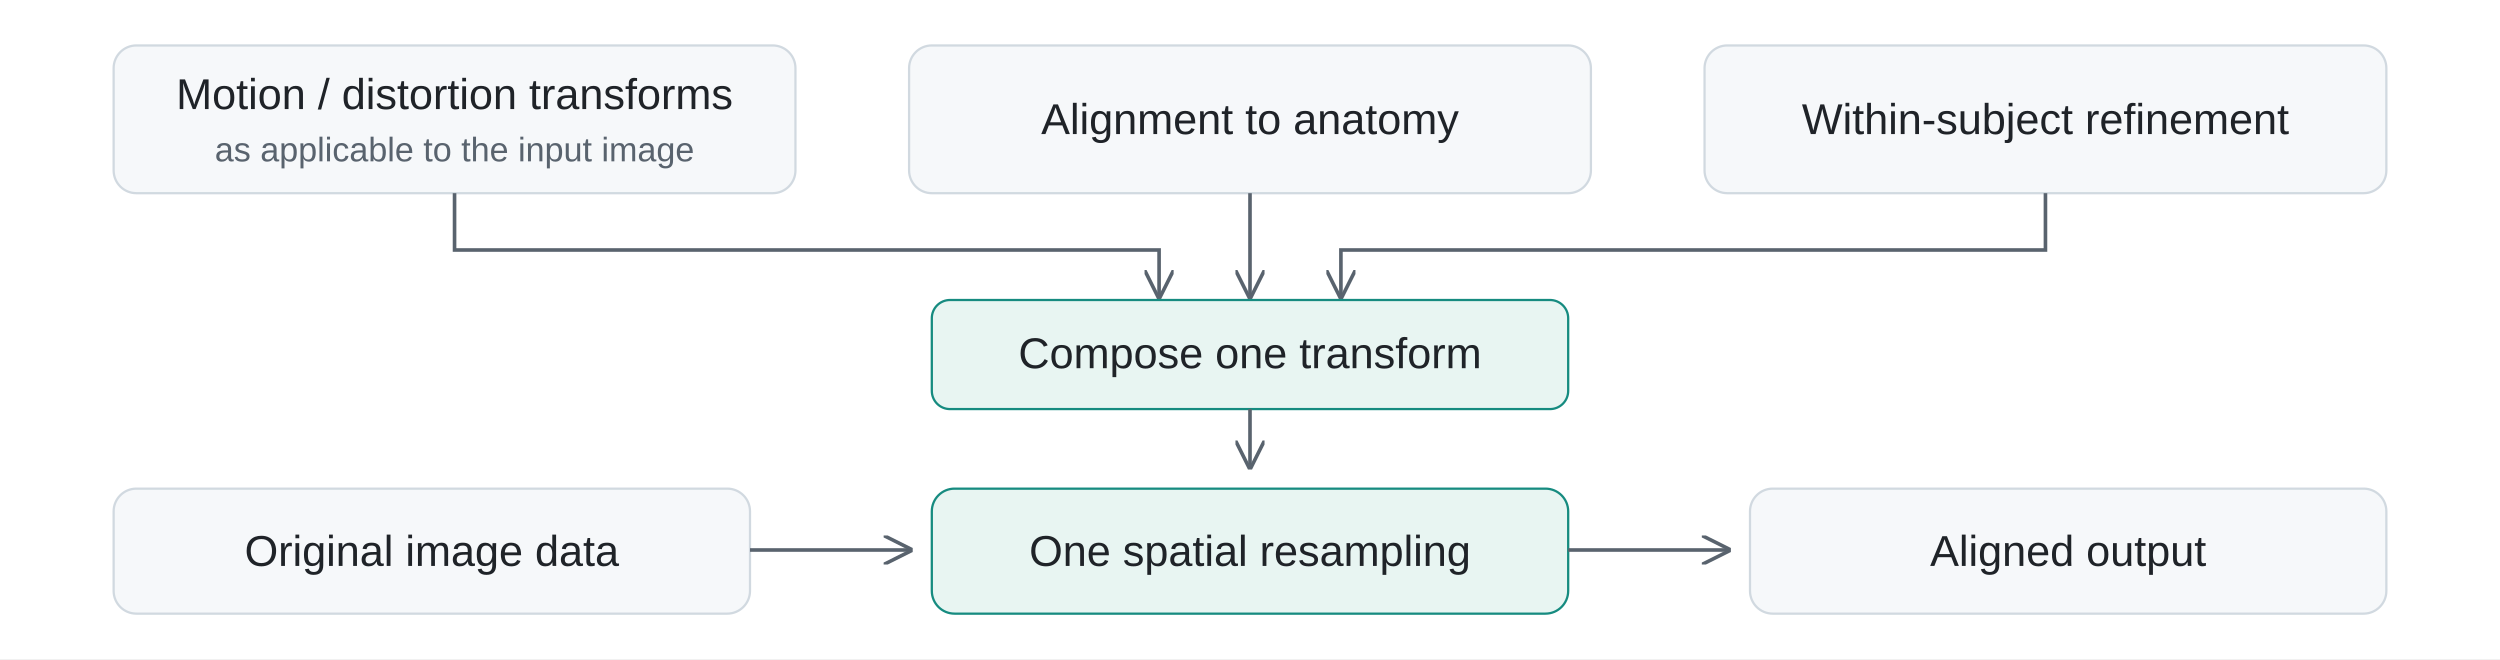
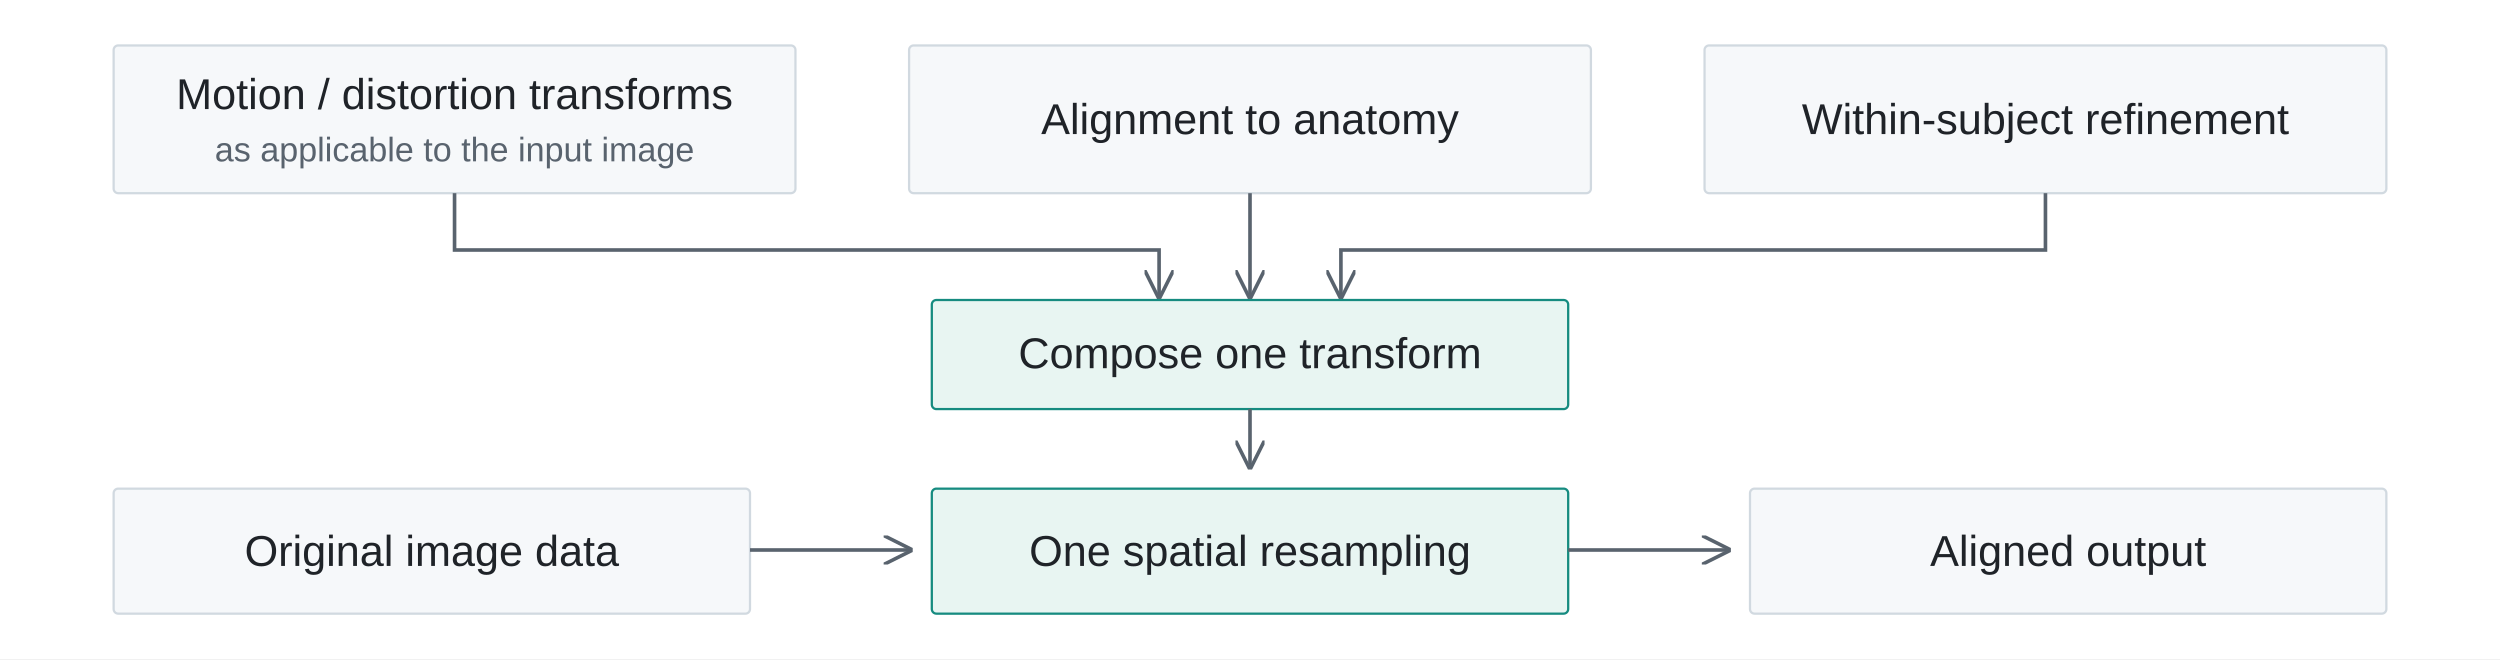
<svg xmlns="http://www.w3.org/2000/svg" width="1100" height="290" viewBox="0 0 1100 290" role="img" aria-label="Estimate and compose alignment transforms, then resample original images once">
  <defs>
    <marker id="arrow" markerWidth="8" markerHeight="8" refX="7" refY="4" orient="auto">
      <path d="M0 0L8 4L0 8" fill="none" stroke="#59636e" />
    </marker>
  </defs>
  <rect width="1100" height="290" fill="white" />
-   <g font-family="Arial,Helvetica,sans-serif" text-anchor="middle" fill="#1f2328" font-size="19">
+   <g font-family="Arial, sans-serif" text-anchor="middle" fill="#1f2328" font-size="19">
    <g fill="#f6f8fa" stroke="#d1d9e0">
-       <rect x="50" y="20" width="300" height="65" rx="10" />
-       <rect x="400" y="20" width="300" height="65" rx="10" />
-       <rect x="750" y="20" width="300" height="65" rx="10" />
+       <rect x="50" y="20" width="300" height="65" rx="2" />
+       <rect x="400" y="20" width="300" height="65" rx="2" />
+       <rect x="750" y="20" width="300" height="65" rx="2" />
    </g>
    <text x="200" y="48">Motion / distortion transforms</text>
    <text x="200" y="71" font-size="15" fill="#59636e">as applicable to the input image</text>
    <text x="550" y="59">Alignment to anatomy</text>
    <text x="900" y="59">Within-subject refinement</text>
    <g stroke="#59636e" fill="none" stroke-width="1.6" marker-end="url(#arrow)">
      <path d="M200 85V110H510V130" />
      <path d="M550 85V130" />
      <path d="M900 85V110H590V130" />
    </g>
-     <rect x="410" y="132" width="280" height="48" rx="8" fill="#e8f5f2" stroke="#168b80" />
+     <rect x="410" y="132" width="280" height="48" rx="2" fill="#e8f5f2" stroke="#168b80" />
    <text x="550" y="162">Compose one transform</text>
    <g fill="#f6f8fa" stroke="#d1d9e0">
-       <rect x="50" y="215" width="280" height="55" rx="10" />
-       <rect x="770" y="215" width="280" height="55" rx="10" />
+       <rect x="50" y="215" width="280" height="55" rx="2" />
+       <rect x="770" y="215" width="280" height="55" rx="2" />
    </g>
-     <rect x="410" y="215" width="280" height="55" rx="10" fill="#e8f5f2" stroke="#168b80" />
+     <rect x="410" y="215" width="280" height="55" rx="2" fill="#e8f5f2" stroke="#168b80" />
    <text x="190" y="249">Original image data</text>
    <text x="550" y="249">One spatial resampling</text>
    <text x="910" y="249">Aligned output</text>
    <g stroke="#59636e" stroke-width="1.6" marker-end="url(#arrow)">
      <path d="M330 242H400" />
      <path d="M690 242H760" />
      <path d="M550 180V205" />
    </g>
  </g>
</svg>
